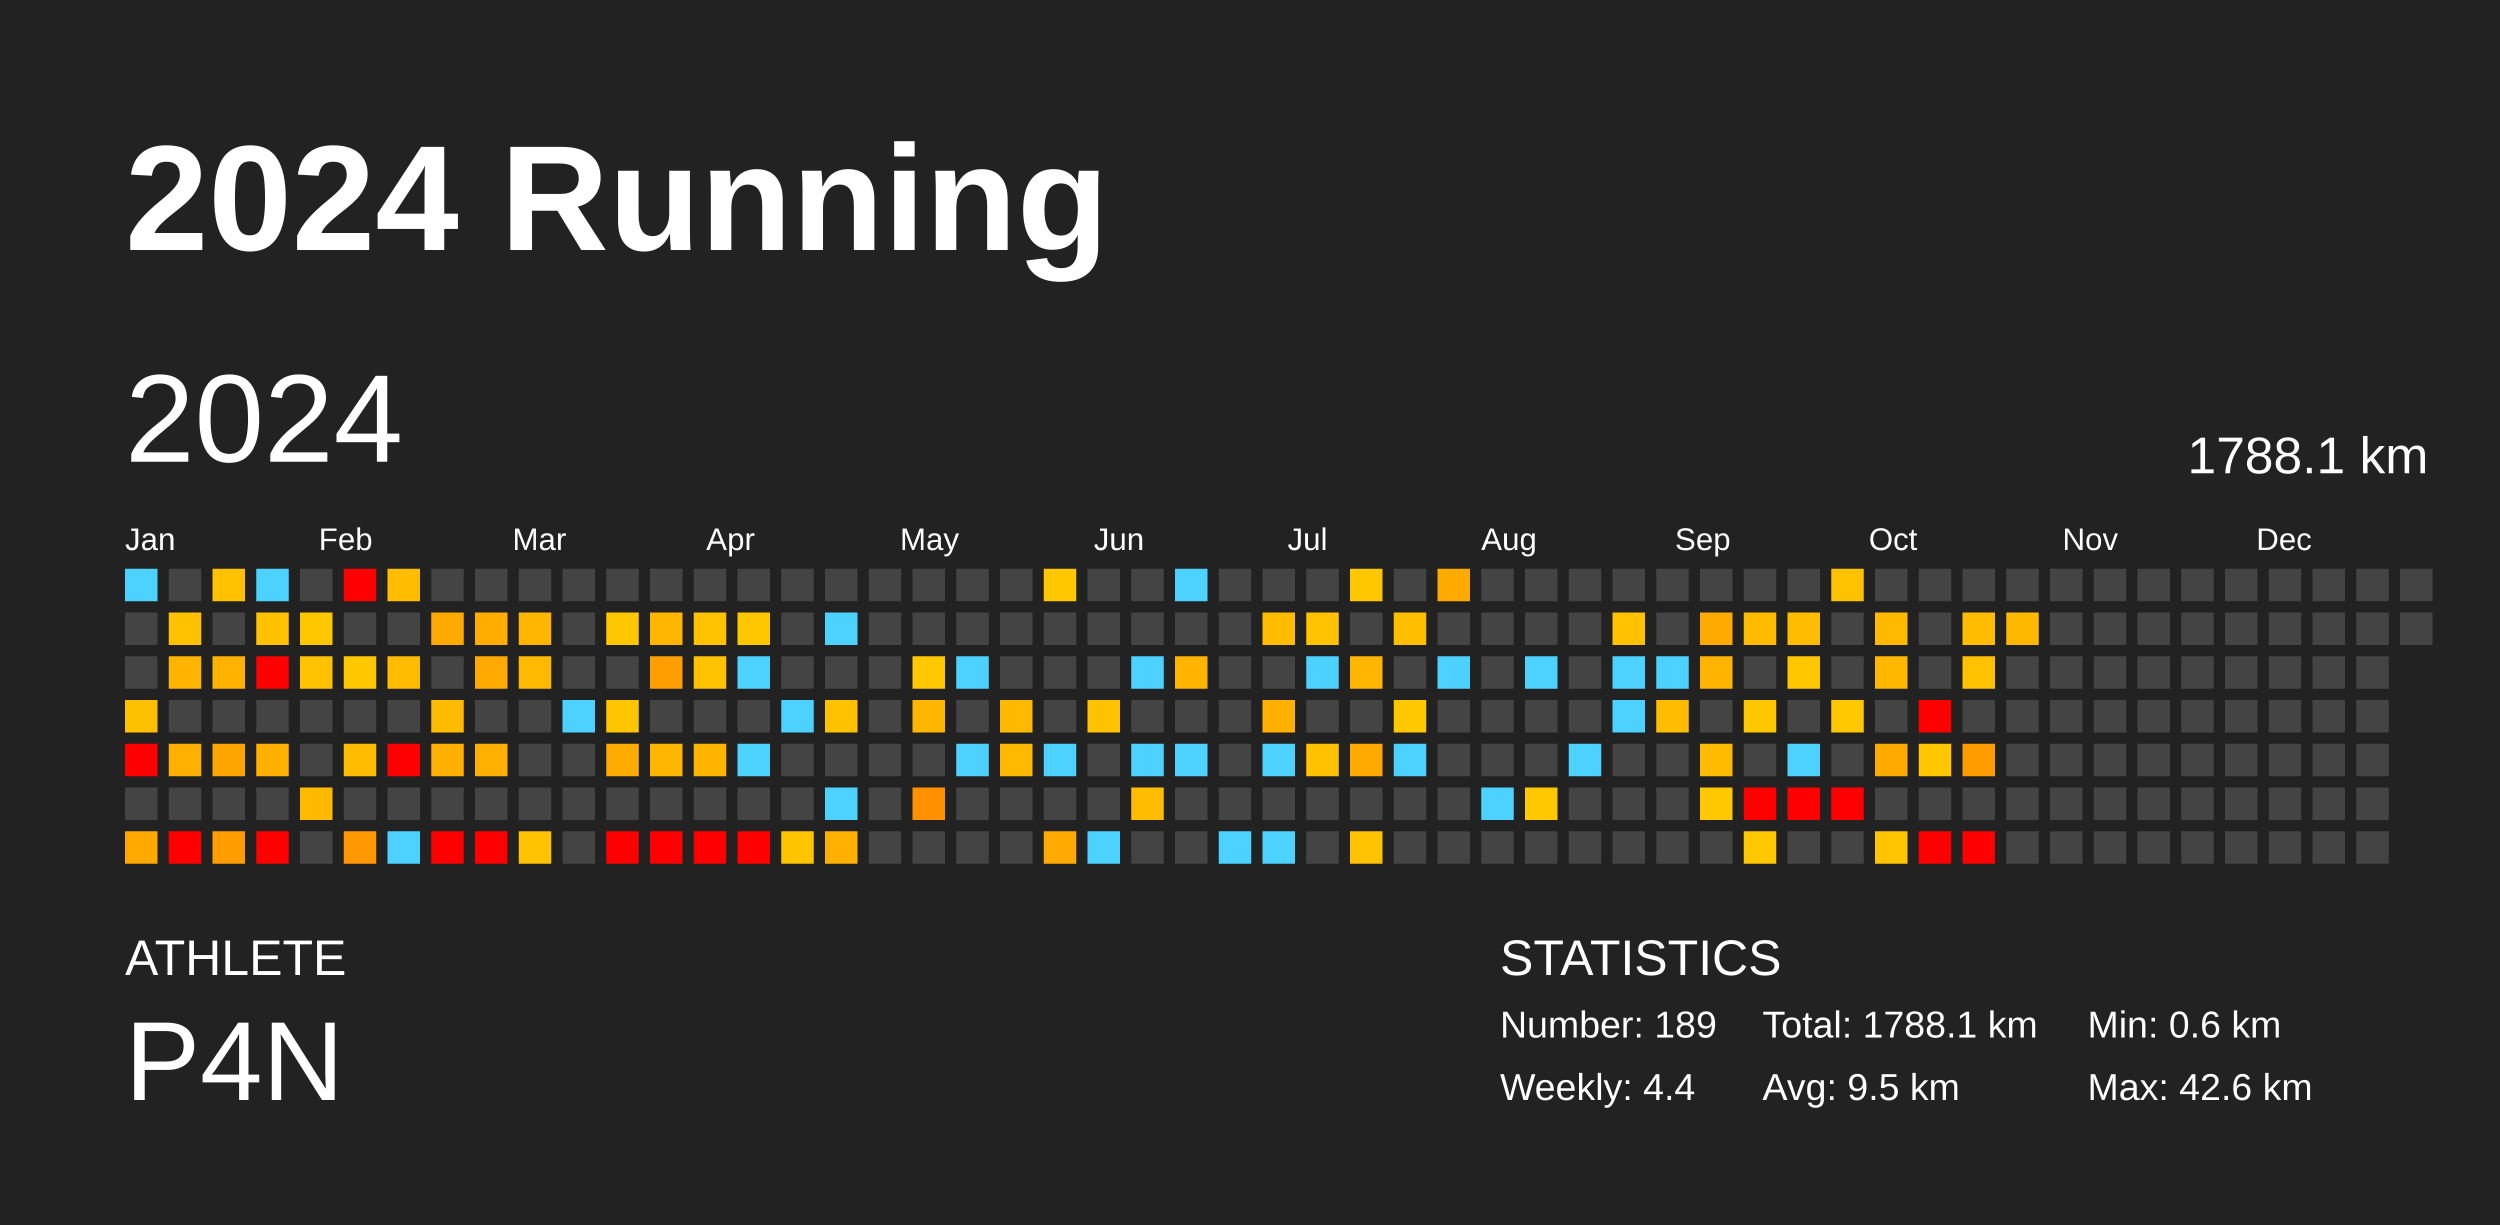
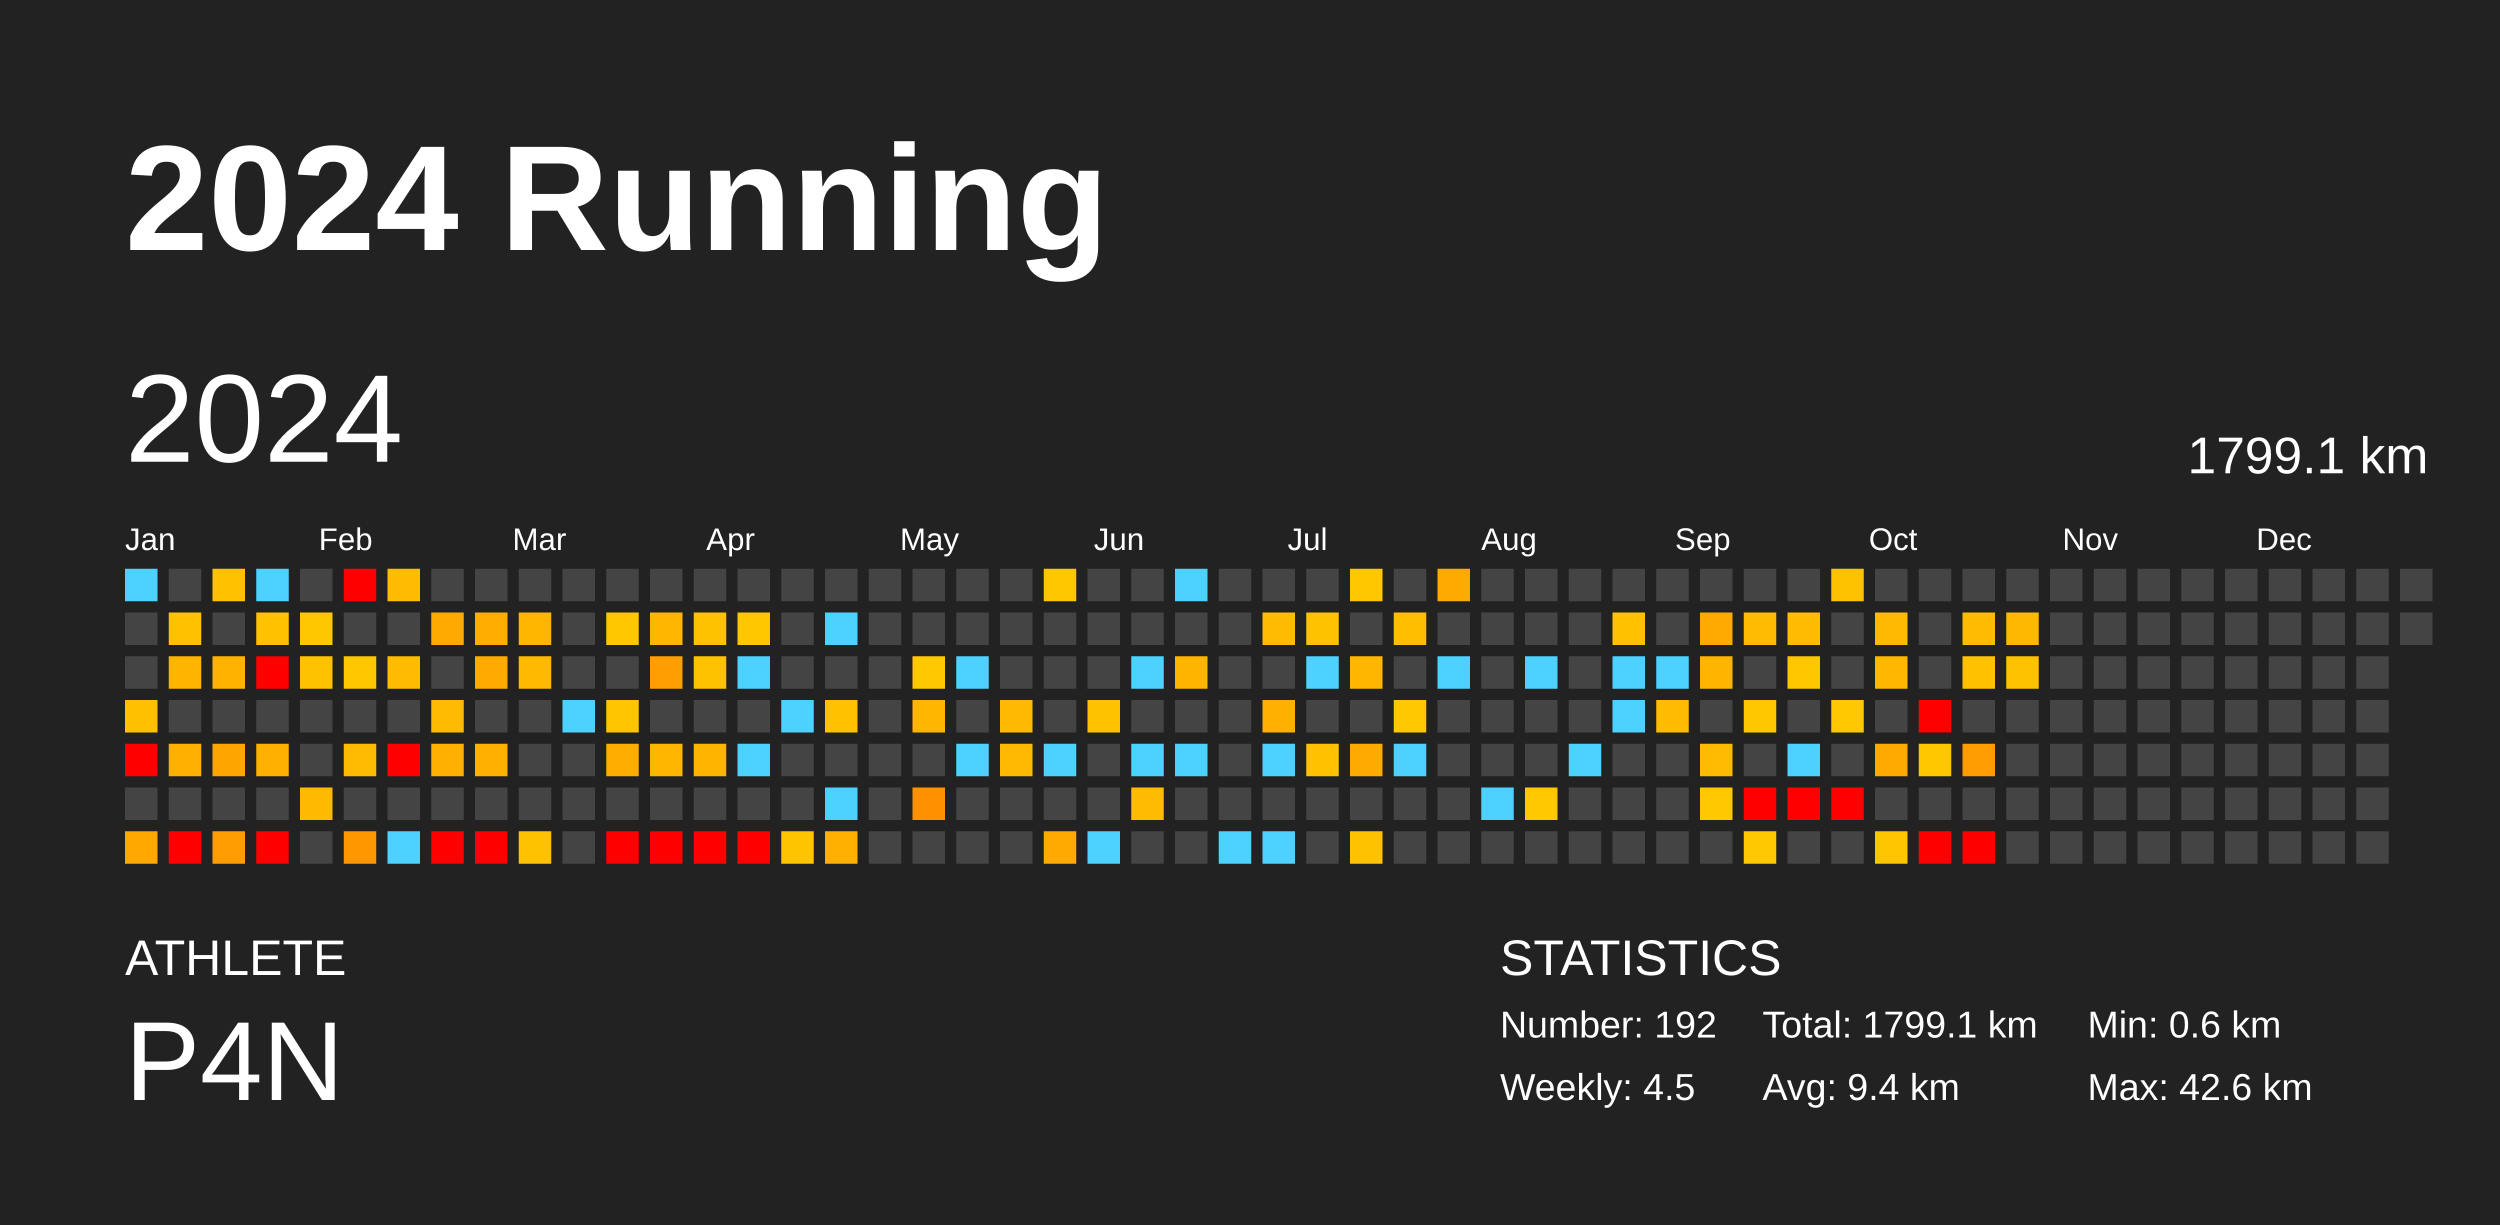
<svg xmlns="http://www.w3.org/2000/svg" baseProfile="full" height="98mm" version="1.1" viewBox="0,0,200,98" width="200mm">
  <defs />
  <rect fill="#222222" height="98" width="200" x="0" y="0" />
  <text fill="#FFFFFF" style="font-size:12px; font-family:Arial; font-weight:bold;" x="10" y="20">2024 Running</text>
  <text fill="#FFFFFF" style="font-size:4px; font-family:Arial" x="10" y="78">ATHLETE</text>
  <text fill="#FFFFFF" style="font-size:9px; font-family:Arial" x="10" y="88">P4N</text>
  <text fill="#FFFFFF" style="font-size:4px; font-family:Arial" x="120" y="78">STATISTICS</text>
-   <text fill="#FFFFFF" style="font-size:3px; font-family:Arial" x="120" y="83">Number: 189</text>
-   <text fill="#FFFFFF" style="font-size:3px; font-family:Arial" x="120" y="88">Weekly: 4.4</text>
-   <text fill="#FFFFFF" style="font-size:3px; font-family:Arial" x="141" y="83">Total: 1788.1 km</text>
-   <text fill="#FFFFFF" style="font-size:3px; font-family:Arial" x="141" y="88">Avg: 9.5 km</text>
+   <text fill="#FFFFFF" style="font-size:3px; font-family:Arial" x="120" y="83">Number: 192</text>
+   <text fill="#FFFFFF" style="font-size:3px; font-family:Arial" x="120" y="88">Weekly: 4.5</text>
+   <text fill="#FFFFFF" style="font-size:3px; font-family:Arial" x="141" y="83">Total: 1799.1 km</text>
+   <text fill="#FFFFFF" style="font-size:3px; font-family:Arial" x="141" y="88">Avg: 9.4 km</text>
  <text fill="#FFFFFF" style="font-size:3px; font-family:Arial" x="167" y="83">Min: 0.6 km</text>
  <text fill="#FFFFFF" style="font-size:3px; font-family:Arial" x="167" y="88">Max: 42.6 km</text>
  <text dominant-baseline="hanging" fill="#FFFFFF" style="font-size:10.0px; font-family:Arial;" x="10" y="30">2024</text>
-   <text dominant-baseline="hanging" fill="#FFFFFF" style="font-size:4.125px; font-family:Arial;" x="175" y="35">1788.1 km</text>
+   <text dominant-baseline="hanging" fill="#FFFFFF" style="font-size:4.125px; font-family:Arial;" x="175" y="35">1799.1 km</text>
  <text fill="#FFFFFF" style="font-size:2.5px; font-family:Arial" x="10.0" y="44">Jan</text>
  <text fill="#FFFFFF" style="font-size:2.5px; font-family:Arial" x="25.5" y="44">Feb</text>
  <text fill="#FFFFFF" style="font-size:2.5px; font-family:Arial" x="41.0" y="44">Mar</text>
  <text fill="#FFFFFF" style="font-size:2.5px; font-family:Arial" x="56.5" y="44">Apr</text>
  <text fill="#FFFFFF" style="font-size:2.5px; font-family:Arial" x="72.0" y="44">May</text>
  <text fill="#FFFFFF" style="font-size:2.5px; font-family:Arial" x="87.5" y="44">Jun</text>
  <text fill="#FFFFFF" style="font-size:2.5px; font-family:Arial" x="103.0" y="44">Jul</text>
  <text fill="#FFFFFF" style="font-size:2.5px; font-family:Arial" x="118.5" y="44">Aug</text>
  <text fill="#FFFFFF" style="font-size:2.5px; font-family:Arial" x="134.0" y="44">Sep</text>
  <text fill="#FFFFFF" style="font-size:2.5px; font-family:Arial" x="149.5" y="44">Oct</text>
  <text fill="#FFFFFF" style="font-size:2.5px; font-family:Arial" x="165.0" y="44">Nov</text>
  <text fill="#FFFFFF" style="font-size:2.5px; font-family:Arial" x="180.5" y="44">Dec</text>
  <rect fill="#4dd2ff" height="2.6" width="2.6" x="10.0" y="45.5" />
  <rect fill="#444444" height="2.6" width="2.6" x="10.0" y="49.0" />
  <rect fill="#444444" height="2.6" width="2.6" x="10.0" y="52.5" />
  <rect fill="#ffc000" height="2.6" width="2.6" x="10.0" y="56.0" />
  <rect fill="red" height="2.6" width="2.6" x="10.0" y="59.5" />
  <rect fill="#444444" height="2.6" width="2.6" x="10.0" y="63.0" />
  <rect fill="#ffa800" height="2.6" width="2.6" x="10.0" y="66.5" />
  <rect fill="#444444" height="2.6" width="2.6" x="13.5" y="45.5" />
  <rect fill="#ffc100" height="2.6" width="2.6" x="13.5" y="49.0" />
  <rect fill="#ffb400" height="2.6" width="2.6" x="13.5" y="52.5" />
  <rect fill="#444444" height="2.6" width="2.6" x="13.5" y="56.0" />
  <rect fill="#ffb000" height="2.6" width="2.6" x="13.5" y="59.5" />
  <rect fill="#444444" height="2.6" width="2.6" x="13.5" y="63.0" />
  <rect fill="red" height="2.6" width="2.6" x="13.5" y="66.5" />
  <rect fill="#ffc100" height="2.6" width="2.6" x="17.0" y="45.5" />
  <rect fill="#444444" height="2.6" width="2.6" x="17.0" y="49.0" />
  <rect fill="#ffb300" height="2.6" width="2.6" x="17.0" y="52.5" />
  <rect fill="#444444" height="2.6" width="2.6" x="17.0" y="56.0" />
  <rect fill="#ffa500" height="2.6" width="2.6" x="17.0" y="59.5" />
  <rect fill="#444444" height="2.6" width="2.6" x="17.0" y="63.0" />
  <rect fill="#ff9d00" height="2.6" width="2.6" x="17.0" y="66.5" />
  <rect fill="#4dd2ff" height="2.6" width="2.6" x="20.5" y="45.5" />
  <rect fill="#ffc100" height="2.6" width="2.6" x="20.5" y="49.0" />
  <rect fill="red" height="2.6" width="2.6" x="20.5" y="52.5" />
  <rect fill="#444444" height="2.6" width="2.6" x="20.5" y="56.0" />
  <rect fill="#ffb000" height="2.6" width="2.6" x="20.5" y="59.5" />
  <rect fill="#444444" height="2.6" width="2.6" x="20.5" y="63.0" />
  <rect fill="red" height="2.6" width="2.6" x="20.5" y="66.5" />
  <rect fill="#444444" height="2.6" width="2.6" x="24.0" y="45.5" />
  <rect fill="#ffc700" height="2.6" width="2.6" x="24.0" y="49.0" />
  <rect fill="#ffc200" height="2.6" width="2.6" x="24.0" y="52.5" />
  <rect fill="#444444" height="2.6" width="2.6" x="24.0" y="56.0" />
  <rect fill="#444444" height="2.6" width="2.6" x="24.0" y="59.5" />
  <rect fill="#ffba00" height="2.6" width="2.6" x="24.0" y="63.0" />
  <rect fill="#444444" height="2.6" width="2.6" x="24.0" y="66.5" />
  <rect fill="red" height="2.6" width="2.6" x="27.5" y="45.5" />
  <rect fill="#444444" height="2.6" width="2.6" x="27.5" y="49.0" />
  <rect fill="#ffc700" height="2.6" width="2.6" x="27.5" y="52.5" />
  <rect fill="#444444" height="2.6" width="2.6" x="27.5" y="56.0" />
  <rect fill="#ffbc00" height="2.6" width="2.6" x="27.5" y="59.5" />
  <rect fill="#444444" height="2.6" width="2.6" x="27.5" y="63.0" />
  <rect fill="#ff9800" height="2.6" width="2.6" x="27.5" y="66.5" />
  <rect fill="#ffbc00" height="2.6" width="2.6" x="31.0" y="45.5" />
  <rect fill="#444444" height="2.6" width="2.6" x="31.0" y="49.0" />
  <rect fill="#ffbc00" height="2.6" width="2.6" x="31.0" y="52.5" />
  <rect fill="#444444" height="2.6" width="2.6" x="31.0" y="56.0" />
  <rect fill="red" height="2.6" width="2.6" x="31.0" y="59.5" />
  <rect fill="#444444" height="2.6" width="2.6" x="31.0" y="63.0" />
  <rect fill="#4dd2ff" height="2.6" width="2.6" x="31.0" y="66.5" />
  <rect fill="#444444" height="2.6" width="2.6" x="34.5" y="45.5" />
  <rect fill="#ffaa00" height="2.6" width="2.6" x="34.5" y="49.0" />
  <rect fill="#444444" height="2.6" width="2.6" x="34.5" y="52.5" />
  <rect fill="#ffbb00" height="2.6" width="2.6" x="34.5" y="56.0" />
  <rect fill="#ffb000" height="2.6" width="2.6" x="34.5" y="59.5" />
  <rect fill="#444444" height="2.6" width="2.6" x="34.5" y="63.0" />
  <rect fill="red" height="2.6" width="2.6" x="34.5" y="66.5" />
  <rect fill="#444444" height="2.6" width="2.6" x="38.0" y="45.5" />
  <rect fill="#ffae00" height="2.6" width="2.6" x="38.0" y="49.0" />
  <rect fill="#ffaa00" height="2.6" width="2.6" x="38.0" y="52.5" />
  <rect fill="#444444" height="2.6" width="2.6" x="38.0" y="56.0" />
  <rect fill="#ffb000" height="2.6" width="2.6" x="38.0" y="59.5" />
  <rect fill="#444444" height="2.6" width="2.6" x="38.0" y="63.0" />
  <rect fill="red" height="2.6" width="2.6" x="38.0" y="66.5" />
  <rect fill="#444444" height="2.6" width="2.6" x="41.5" y="45.5" />
  <rect fill="#ffb600" height="2.6" width="2.6" x="41.5" y="49.0" />
  <rect fill="#ffba00" height="2.6" width="2.6" x="41.5" y="52.5" />
  <rect fill="#444444" height="2.6" width="2.6" x="41.5" y="56.0" />
  <rect fill="#444444" height="2.6" width="2.6" x="41.5" y="59.5" />
  <rect fill="#444444" height="2.6" width="2.6" x="41.5" y="63.0" />
  <rect fill="#ffc200" height="2.6" width="2.6" x="41.5" y="66.5" />
  <rect fill="#444444" height="2.6" width="2.6" x="45.0" y="45.5" />
  <rect fill="#444444" height="2.6" width="2.6" x="45.0" y="49.0" />
  <rect fill="#444444" height="2.6" width="2.6" x="45.0" y="52.5" />
  <rect fill="#4dd2ff" height="2.6" width="2.6" x="45.0" y="56.0" />
  <rect fill="#444444" height="2.6" width="2.6" x="45.0" y="59.5" />
  <rect fill="#444444" height="2.6" width="2.6" x="45.0" y="63.0" />
  <rect fill="#444444" height="2.6" width="2.6" x="45.0" y="66.5" />
  <rect fill="#444444" height="2.6" width="2.6" x="48.5" y="45.5" />
  <rect fill="#ffc700" height="2.6" width="2.6" x="48.5" y="49.0" />
  <rect fill="#444444" height="2.6" width="2.6" x="48.5" y="52.5" />
  <rect fill="#ffc600" height="2.6" width="2.6" x="48.5" y="56.0" />
  <rect fill="#ffac00" height="2.6" width="2.6" x="48.5" y="59.5" />
  <rect fill="#444444" height="2.6" width="2.6" x="48.5" y="63.0" />
  <rect fill="red" height="2.6" width="2.6" x="48.5" y="66.5" />
  <rect fill="#444444" height="2.6" width="2.6" x="52.0" y="45.5" />
  <rect fill="#ffb600" height="2.6" width="2.6" x="52.0" y="49.0" />
  <rect fill="#ff9e00" height="2.6" width="2.6" x="52.0" y="52.5" />
  <rect fill="#444444" height="2.6" width="2.6" x="52.0" y="56.0" />
  <rect fill="#ffb600" height="2.6" width="2.6" x="52.0" y="59.5" />
  <rect fill="#444444" height="2.6" width="2.6" x="52.0" y="63.0" />
  <rect fill="red" height="2.6" width="2.6" x="52.0" y="66.5" />
  <rect fill="#444444" height="2.6" width="2.6" x="55.5" y="45.5" />
  <rect fill="#ffc200" height="2.6" width="2.6" x="55.5" y="49.0" />
  <rect fill="#ffc200" height="2.6" width="2.6" x="55.5" y="52.5" />
  <rect fill="#444444" height="2.6" width="2.6" x="55.5" y="56.0" />
  <rect fill="#ffb400" height="2.6" width="2.6" x="55.5" y="59.5" />
  <rect fill="#444444" height="2.6" width="2.6" x="55.5" y="63.0" />
  <rect fill="red" height="2.6" width="2.6" x="55.5" y="66.5" />
  <rect fill="#444444" height="2.6" width="2.6" x="59.0" y="45.5" />
  <rect fill="#ffc700" height="2.6" width="2.6" x="59.0" y="49.0" />
  <rect fill="#4dd2ff" height="2.6" width="2.6" x="59.0" y="52.5" />
  <rect fill="#444444" height="2.6" width="2.6" x="59.0" y="56.0" />
  <rect fill="#4dd2ff" height="2.6" width="2.6" x="59.0" y="59.5" />
  <rect fill="#444444" height="2.6" width="2.6" x="59.0" y="63.0" />
  <rect fill="red" height="2.6" width="2.6" x="59.0" y="66.5" />
  <rect fill="#444444" height="2.6" width="2.6" x="62.5" y="45.5" />
  <rect fill="#444444" height="2.6" width="2.6" x="62.5" y="49.0" />
  <rect fill="#444444" height="2.6" width="2.6" x="62.5" y="52.5" />
  <rect fill="#4dd2ff" height="2.6" width="2.6" x="62.5" y="56.0" />
  <rect fill="#444444" height="2.6" width="2.6" x="62.5" y="59.5" />
  <rect fill="#444444" height="2.6" width="2.6" x="62.5" y="63.0" />
  <rect fill="#ffc400" height="2.6" width="2.6" x="62.5" y="66.5" />
  <rect fill="#444444" height="2.6" width="2.6" x="66.0" y="45.5" />
  <rect fill="#4dd2ff" height="2.6" width="2.6" x="66.0" y="49.0" />
  <rect fill="#444444" height="2.6" width="2.6" x="66.0" y="52.5" />
  <rect fill="#ffc100" height="2.6" width="2.6" x="66.0" y="56.0" />
  <rect fill="#444444" height="2.6" width="2.6" x="66.0" y="59.5" />
  <rect fill="#4dd2ff" height="2.6" width="2.6" x="66.0" y="63.0" />
  <rect fill="#ffb000" height="2.6" width="2.6" x="66.0" y="66.5" />
  <rect fill="#444444" height="2.6" width="2.6" x="69.5" y="45.5" />
  <rect fill="#444444" height="2.6" width="2.6" x="69.5" y="49.0" />
  <rect fill="#444444" height="2.6" width="2.6" x="69.5" y="52.5" />
  <rect fill="#444444" height="2.6" width="2.6" x="69.5" y="56.0" />
  <rect fill="#444444" height="2.6" width="2.6" x="69.5" y="59.5" />
  <rect fill="#444444" height="2.6" width="2.6" x="69.5" y="63.0" />
  <rect fill="#444444" height="2.6" width="2.6" x="69.5" y="66.5" />
  <rect fill="#444444" height="2.6" width="2.6" x="73.0" y="45.5" />
  <rect fill="#444444" height="2.6" width="2.6" x="73.0" y="49.0" />
  <rect fill="#ffc800" height="2.6" width="2.6" x="73.0" y="52.5" />
  <rect fill="#ffb600" height="2.6" width="2.6" x="73.0" y="56.0" />
  <rect fill="#444444" height="2.6" width="2.6" x="73.0" y="59.5" />
  <rect fill="#ff9100" height="2.6" width="2.6" x="73.0" y="63.0" />
  <rect fill="#444444" height="2.6" width="2.6" x="73.0" y="66.5" />
  <rect fill="#444444" height="2.6" width="2.6" x="76.5" y="45.5" />
  <rect fill="#444444" height="2.6" width="2.6" x="76.5" y="49.0" />
  <rect fill="#4dd2ff" height="2.6" width="2.6" x="76.5" y="52.5" />
  <rect fill="#444444" height="2.6" width="2.6" x="76.5" y="56.0" />
  <rect fill="#4dd2ff" height="2.6" width="2.6" x="76.5" y="59.5" />
  <rect fill="#444444" height="2.6" width="2.6" x="76.5" y="63.0" />
  <rect fill="#444444" height="2.6" width="2.6" x="76.5" y="66.5" />
  <rect fill="#444444" height="2.6" width="2.6" x="80.0" y="45.5" />
  <rect fill="#444444" height="2.6" width="2.6" x="80.0" y="49.0" />
  <rect fill="#444444" height="2.6" width="2.6" x="80.0" y="52.5" />
  <rect fill="#ffb900" height="2.6" width="2.6" x="80.0" y="56.0" />
  <rect fill="#ffb900" height="2.6" width="2.6" x="80.0" y="59.5" />
  <rect fill="#444444" height="2.6" width="2.6" x="80.0" y="63.0" />
  <rect fill="#444444" height="2.6" width="2.6" x="80.0" y="66.5" />
  <rect fill="#ffc700" height="2.6" width="2.6" x="83.5" y="45.5" />
  <rect fill="#444444" height="2.6" width="2.6" x="83.5" y="49.0" />
  <rect fill="#444444" height="2.6" width="2.6" x="83.5" y="52.5" />
  <rect fill="#444444" height="2.6" width="2.6" x="83.5" y="56.0" />
  <rect fill="#4dd2ff" height="2.6" width="2.6" x="83.5" y="59.5" />
  <rect fill="#444444" height="2.6" width="2.6" x="83.5" y="63.0" />
  <rect fill="#ffaa00" height="2.6" width="2.6" x="83.5" y="66.5" />
  <rect fill="#444444" height="2.6" width="2.6" x="87.0" y="45.5" />
  <rect fill="#444444" height="2.6" width="2.6" x="87.0" y="49.0" />
  <rect fill="#444444" height="2.6" width="2.6" x="87.0" y="52.5" />
  <rect fill="#ffc200" height="2.6" width="2.6" x="87.0" y="56.0" />
  <rect fill="#444444" height="2.6" width="2.6" x="87.0" y="59.5" />
  <rect fill="#444444" height="2.6" width="2.6" x="87.0" y="63.0" />
  <rect fill="#4dd2ff" height="2.6" width="2.6" x="87.0" y="66.5" />
  <rect fill="#444444" height="2.6" width="2.6" x="90.5" y="45.5" />
  <rect fill="#444444" height="2.6" width="2.6" x="90.5" y="49.0" />
  <rect fill="#4dd2ff" height="2.6" width="2.6" x="90.5" y="52.5" />
  <rect fill="#444444" height="2.6" width="2.6" x="90.5" y="56.0" />
  <rect fill="#4dd2ff" height="2.6" width="2.6" x="90.5" y="59.5" />
  <rect fill="#ffbc00" height="2.6" width="2.6" x="90.5" y="63.0" />
  <rect fill="#444444" height="2.6" width="2.6" x="90.5" y="66.5" />
  <rect fill="#4dd2ff" height="2.6" width="2.6" x="94.0" y="45.5" />
  <rect fill="#444444" height="2.6" width="2.6" x="94.0" y="49.0" />
  <rect fill="#ffb400" height="2.6" width="2.6" x="94.0" y="52.5" />
  <rect fill="#444444" height="2.6" width="2.6" x="94.0" y="56.0" />
  <rect fill="#4dd2ff" height="2.6" width="2.6" x="94.0" y="59.5" />
  <rect fill="#444444" height="2.6" width="2.6" x="94.0" y="63.0" />
  <rect fill="#444444" height="2.6" width="2.6" x="94.0" y="66.5" />
  <rect fill="#444444" height="2.6" width="2.6" x="97.5" y="45.5" />
  <rect fill="#444444" height="2.6" width="2.6" x="97.5" y="49.0" />
  <rect fill="#444444" height="2.6" width="2.6" x="97.5" y="52.5" />
  <rect fill="#444444" height="2.6" width="2.6" x="97.5" y="56.0" />
  <rect fill="#444444" height="2.6" width="2.6" x="97.5" y="59.5" />
  <rect fill="#444444" height="2.6" width="2.6" x="97.5" y="63.0" />
  <rect fill="#4dd2ff" height="2.6" width="2.6" x="97.5" y="66.5" />
  <rect fill="#444444" height="2.6" width="2.6" x="101.0" y="45.5" />
  <rect fill="#ffbc00" height="2.6" width="2.6" x="101.0" y="49.0" />
  <rect fill="#444444" height="2.6" width="2.6" x="101.0" y="52.5" />
  <rect fill="#ffb000" height="2.6" width="2.6" x="101.0" y="56.0" />
  <rect fill="#4dd2ff" height="2.6" width="2.6" x="101.0" y="59.5" />
  <rect fill="#444444" height="2.6" width="2.6" x="101.0" y="63.0" />
  <rect fill="#4dd2ff" height="2.6" width="2.6" x="101.0" y="66.5" />
  <rect fill="#444444" height="2.6" width="2.6" x="104.5" y="45.5" />
  <rect fill="#ffc200" height="2.6" width="2.6" x="104.5" y="49.0" />
  <rect fill="#4dd2ff" height="2.6" width="2.6" x="104.5" y="52.5" />
  <rect fill="#444444" height="2.6" width="2.6" x="104.5" y="56.0" />
  <rect fill="#ffc100" height="2.6" width="2.6" x="104.5" y="59.5" />
  <rect fill="#444444" height="2.6" width="2.6" x="104.5" y="63.0" />
  <rect fill="#444444" height="2.6" width="2.6" x="104.5" y="66.5" />
  <rect fill="#ffc700" height="2.6" width="2.6" x="108.0" y="45.5" />
  <rect fill="#444444" height="2.6" width="2.6" x="108.0" y="49.0" />
  <rect fill="#ffb600" height="2.6" width="2.6" x="108.0" y="52.5" />
  <rect fill="#444444" height="2.6" width="2.6" x="108.0" y="56.0" />
  <rect fill="#ffaa00" height="2.6" width="2.6" x="108.0" y="59.5" />
  <rect fill="#444444" height="2.6" width="2.6" x="108.0" y="63.0" />
  <rect fill="#ffc200" height="2.6" width="2.6" x="108.0" y="66.5" />
  <rect fill="#444444" height="2.6" width="2.6" x="111.5" y="45.5" />
  <rect fill="#ffbf00" height="2.6" width="2.6" x="111.5" y="49.0" />
  <rect fill="#444444" height="2.6" width="2.6" x="111.5" y="52.5" />
  <rect fill="#ffc800" height="2.6" width="2.6" x="111.5" y="56.0" />
  <rect fill="#4dd2ff" height="2.6" width="2.6" x="111.5" y="59.5" />
  <rect fill="#444444" height="2.6" width="2.6" x="111.5" y="63.0" />
  <rect fill="#444444" height="2.6" width="2.6" x="111.5" y="66.5" />
  <rect fill="#ffaa00" height="2.6" width="2.6" x="115.0" y="45.5" />
  <rect fill="#444444" height="2.6" width="2.6" x="115.0" y="49.0" />
  <rect fill="#4dd2ff" height="2.6" width="2.6" x="115.0" y="52.5" />
  <rect fill="#444444" height="2.6" width="2.6" x="115.0" y="56.0" />
  <rect fill="#444444" height="2.6" width="2.6" x="115.0" y="59.5" />
  <rect fill="#444444" height="2.6" width="2.6" x="115.0" y="63.0" />
  <rect fill="#444444" height="2.6" width="2.6" x="115.0" y="66.5" />
  <rect fill="#444444" height="2.6" width="2.6" x="118.5" y="45.5" />
  <rect fill="#444444" height="2.6" width="2.6" x="118.5" y="49.0" />
  <rect fill="#444444" height="2.6" width="2.6" x="118.5" y="52.5" />
  <rect fill="#444444" height="2.6" width="2.6" x="118.5" y="56.0" />
  <rect fill="#444444" height="2.6" width="2.6" x="118.5" y="59.5" />
  <rect fill="#4dd2ff" height="2.6" width="2.6" x="118.5" y="63.0" />
  <rect fill="#444444" height="2.6" width="2.6" x="118.5" y="66.5" />
  <rect fill="#444444" height="2.6" width="2.6" x="122.0" y="45.5" />
  <rect fill="#444444" height="2.6" width="2.6" x="122.0" y="49.0" />
  <rect fill="#4dd2ff" height="2.6" width="2.6" x="122.0" y="52.5" />
  <rect fill="#444444" height="2.6" width="2.6" x="122.0" y="56.0" />
  <rect fill="#444444" height="2.6" width="2.6" x="122.0" y="59.5" />
  <rect fill="#ffc800" height="2.6" width="2.6" x="122.0" y="63.0" />
  <rect fill="#444444" height="2.6" width="2.6" x="122.0" y="66.5" />
  <rect fill="#444444" height="2.6" width="2.6" x="125.5" y="45.5" />
  <rect fill="#444444" height="2.6" width="2.6" x="125.5" y="49.0" />
  <rect fill="#444444" height="2.6" width="2.6" x="125.5" y="52.5" />
  <rect fill="#444444" height="2.6" width="2.6" x="125.5" y="56.0" />
  <rect fill="#4dd2ff" height="2.6" width="2.6" x="125.5" y="59.5" />
  <rect fill="#444444" height="2.6" width="2.6" x="125.5" y="63.0" />
  <rect fill="#444444" height="2.6" width="2.6" x="125.5" y="66.5" />
  <rect fill="#444444" height="2.6" width="2.6" x="129.0" y="45.5" />
  <rect fill="#ffc100" height="2.6" width="2.6" x="129.0" y="49.0" />
  <rect fill="#4dd2ff" height="2.6" width="2.6" x="129.0" y="52.5" />
  <rect fill="#4dd2ff" height="2.6" width="2.6" x="129.0" y="56.0" />
  <rect fill="#444444" height="2.6" width="2.6" x="129.0" y="59.5" />
  <rect fill="#444444" height="2.6" width="2.6" x="129.0" y="63.0" />
  <rect fill="#444444" height="2.6" width="2.6" x="129.0" y="66.5" />
  <rect fill="#444444" height="2.6" width="2.6" x="132.5" y="45.5" />
  <rect fill="#444444" height="2.6" width="2.6" x="132.5" y="49.0" />
  <rect fill="#4dd2ff" height="2.6" width="2.6" x="132.5" y="52.5" />
  <rect fill="#ffbc00" height="2.6" width="2.6" x="132.5" y="56.0" />
  <rect fill="#444444" height="2.6" width="2.6" x="132.5" y="59.5" />
  <rect fill="#444444" height="2.6" width="2.6" x="132.5" y="63.0" />
  <rect fill="#444444" height="2.6" width="2.6" x="132.5" y="66.5" />
  <rect fill="#444444" height="2.6" width="2.6" x="136.0" y="45.5" />
  <rect fill="#ffaa00" height="2.6" width="2.6" x="136.0" y="49.0" />
  <rect fill="#ffb500" height="2.6" width="2.6" x="136.0" y="52.5" />
  <rect fill="#444444" height="2.6" width="2.6" x="136.0" y="56.0" />
  <rect fill="#ffbb00" height="2.6" width="2.6" x="136.0" y="59.5" />
  <rect fill="#ffc800" height="2.6" width="2.6" x="136.0" y="63.0" />
  <rect fill="#444444" height="2.6" width="2.6" x="136.0" y="66.5" />
  <rect fill="#444444" height="2.6" width="2.6" x="139.5" y="45.5" />
  <rect fill="#ffbb00" height="2.6" width="2.6" x="139.5" y="49.0" />
  <rect fill="#444444" height="2.6" width="2.6" x="139.5" y="52.5" />
  <rect fill="#ffc700" height="2.6" width="2.6" x="139.5" y="56.0" />
  <rect fill="#444444" height="2.6" width="2.6" x="139.5" y="59.5" />
  <rect fill="red" height="2.6" width="2.6" x="139.5" y="63.0" />
  <rect fill="#ffc800" height="2.6" width="2.6" x="139.5" y="66.5" />
  <rect fill="#444444" height="2.6" width="2.6" x="143.0" y="45.5" />
  <rect fill="#ffbc00" height="2.6" width="2.6" x="143.0" y="49.0" />
  <rect fill="#ffc700" height="2.6" width="2.6" x="143.0" y="52.5" />
  <rect fill="#444444" height="2.6" width="2.6" x="143.0" y="56.0" />
  <rect fill="#4dd2ff" height="2.6" width="2.6" x="143.0" y="59.5" />
  <rect fill="red" height="2.6" width="2.6" x="143.0" y="63.0" />
  <rect fill="#444444" height="2.6" width="2.6" x="143.0" y="66.5" />
  <rect fill="#ffc200" height="2.6" width="2.6" x="146.5" y="45.5" />
  <rect fill="#444444" height="2.6" width="2.6" x="146.5" y="49.0" />
  <rect fill="#444444" height="2.6" width="2.6" x="146.5" y="52.5" />
  <rect fill="#ffc800" height="2.6" width="2.6" x="146.5" y="56.0" />
  <rect fill="#444444" height="2.6" width="2.6" x="146.5" y="59.5" />
  <rect fill="red" height="2.6" width="2.6" x="146.5" y="63.0" />
  <rect fill="#444444" height="2.6" width="2.6" x="146.5" y="66.5" />
  <rect fill="#444444" height="2.6" width="2.6" x="150.0" y="45.5" />
  <rect fill="#ffb900" height="2.6" width="2.6" x="150.0" y="49.0" />
  <rect fill="#ffb700" height="2.6" width="2.6" x="150.0" y="52.5" />
  <rect fill="#444444" height="2.6" width="2.6" x="150.0" y="56.0" />
  <rect fill="#ffaa00" height="2.6" width="2.6" x="150.0" y="59.5" />
  <rect fill="#444444" height="2.6" width="2.6" x="150.0" y="63.0" />
  <rect fill="#ffc500" height="2.6" width="2.6" x="150.0" y="66.5" />
  <rect fill="#444444" height="2.6" width="2.6" x="153.5" y="45.5" />
  <rect fill="#444444" height="2.6" width="2.6" x="153.5" y="49.0" />
  <rect fill="#444444" height="2.6" width="2.6" x="153.5" y="52.5" />
  <rect fill="red" height="2.6" width="2.6" x="153.5" y="56.0" />
  <rect fill="#ffc700" height="2.6" width="2.6" x="153.5" y="59.5" />
  <rect fill="#444444" height="2.6" width="2.6" x="153.5" y="63.0" />
  <rect fill="red" height="2.6" width="2.6" x="153.5" y="66.5" />
  <rect fill="#444444" height="2.6" width="2.6" x="157.0" y="45.5" />
  <rect fill="#ffbc00" height="2.6" width="2.6" x="157.0" y="49.0" />
  <rect fill="#ffc100" height="2.6" width="2.6" x="157.0" y="52.5" />
  <rect fill="#444444" height="2.6" width="2.6" x="157.0" y="56.0" />
  <rect fill="#ff9c00" height="2.6" width="2.6" x="157.0" y="59.5" />
  <rect fill="#444444" height="2.6" width="2.6" x="157.0" y="63.0" />
  <rect fill="red" height="2.6" width="2.6" x="157.0" y="66.5" />
  <rect fill="#444444" height="2.6" width="2.6" x="160.5" y="45.5" />
  <rect fill="#ffb800" height="2.6" width="2.6" x="160.5" y="49.0" />
-   <rect fill="#444444" height="2.6" width="2.6" x="160.5" y="52.5" />
+   <rect fill="#ffc200" height="2.6" width="2.6" x="160.5" y="52.5" />
  <rect fill="#444444" height="2.6" width="2.6" x="160.5" y="56.0" />
  <rect fill="#444444" height="2.6" width="2.6" x="160.5" y="59.5" />
  <rect fill="#444444" height="2.6" width="2.6" x="160.5" y="63.0" />
  <rect fill="#444444" height="2.6" width="2.6" x="160.5" y="66.5" />
  <rect fill="#444444" height="2.6" width="2.6" x="164.0" y="45.5" />
  <rect fill="#444444" height="2.6" width="2.6" x="164.0" y="49.0" />
  <rect fill="#444444" height="2.6" width="2.6" x="164.0" y="52.5" />
  <rect fill="#444444" height="2.6" width="2.6" x="164.0" y="56.0" />
  <rect fill="#444444" height="2.6" width="2.6" x="164.0" y="59.5" />
  <rect fill="#444444" height="2.6" width="2.6" x="164.0" y="63.0" />
  <rect fill="#444444" height="2.6" width="2.6" x="164.0" y="66.5" />
  <rect fill="#444444" height="2.6" width="2.6" x="167.5" y="45.5" />
  <rect fill="#444444" height="2.6" width="2.6" x="167.5" y="49.0" />
  <rect fill="#444444" height="2.6" width="2.6" x="167.5" y="52.5" />
  <rect fill="#444444" height="2.6" width="2.6" x="167.5" y="56.0" />
  <rect fill="#444444" height="2.6" width="2.6" x="167.5" y="59.5" />
  <rect fill="#444444" height="2.6" width="2.6" x="167.5" y="63.0" />
  <rect fill="#444444" height="2.6" width="2.6" x="167.5" y="66.5" />
  <rect fill="#444444" height="2.6" width="2.6" x="171.0" y="45.5" />
  <rect fill="#444444" height="2.6" width="2.6" x="171.0" y="49.0" />
  <rect fill="#444444" height="2.6" width="2.6" x="171.0" y="52.5" />
  <rect fill="#444444" height="2.6" width="2.6" x="171.0" y="56.0" />
  <rect fill="#444444" height="2.6" width="2.6" x="171.0" y="59.5" />
  <rect fill="#444444" height="2.6" width="2.6" x="171.0" y="63.0" />
  <rect fill="#444444" height="2.6" width="2.6" x="171.0" y="66.5" />
  <rect fill="#444444" height="2.6" width="2.6" x="174.5" y="45.5" />
  <rect fill="#444444" height="2.6" width="2.6" x="174.5" y="49.0" />
  <rect fill="#444444" height="2.6" width="2.6" x="174.5" y="52.5" />
  <rect fill="#444444" height="2.6" width="2.6" x="174.5" y="56.0" />
  <rect fill="#444444" height="2.6" width="2.6" x="174.5" y="59.5" />
  <rect fill="#444444" height="2.6" width="2.6" x="174.5" y="63.0" />
  <rect fill="#444444" height="2.6" width="2.6" x="174.5" y="66.5" />
  <rect fill="#444444" height="2.6" width="2.6" x="178.0" y="45.5" />
  <rect fill="#444444" height="2.6" width="2.6" x="178.0" y="49.0" />
  <rect fill="#444444" height="2.6" width="2.6" x="178.0" y="52.5" />
  <rect fill="#444444" height="2.6" width="2.6" x="178.0" y="56.0" />
  <rect fill="#444444" height="2.6" width="2.6" x="178.0" y="59.5" />
  <rect fill="#444444" height="2.6" width="2.6" x="178.0" y="63.0" />
  <rect fill="#444444" height="2.6" width="2.6" x="178.0" y="66.5" />
  <rect fill="#444444" height="2.6" width="2.6" x="181.5" y="45.5" />
  <rect fill="#444444" height="2.6" width="2.6" x="181.5" y="49.0" />
  <rect fill="#444444" height="2.6" width="2.6" x="181.5" y="52.5" />
  <rect fill="#444444" height="2.6" width="2.6" x="181.5" y="56.0" />
  <rect fill="#444444" height="2.6" width="2.6" x="181.5" y="59.5" />
  <rect fill="#444444" height="2.6" width="2.6" x="181.5" y="63.0" />
  <rect fill="#444444" height="2.6" width="2.6" x="181.5" y="66.5" />
  <rect fill="#444444" height="2.6" width="2.6" x="185.0" y="45.5" />
  <rect fill="#444444" height="2.6" width="2.6" x="185.0" y="49.0" />
  <rect fill="#444444" height="2.6" width="2.6" x="185.0" y="52.5" />
  <rect fill="#444444" height="2.6" width="2.6" x="185.0" y="56.0" />
  <rect fill="#444444" height="2.6" width="2.6" x="185.0" y="59.5" />
  <rect fill="#444444" height="2.6" width="2.6" x="185.0" y="63.0" />
  <rect fill="#444444" height="2.6" width="2.6" x="185.0" y="66.5" />
  <rect fill="#444444" height="2.6" width="2.6" x="188.5" y="45.5" />
  <rect fill="#444444" height="2.6" width="2.6" x="188.5" y="49.0" />
  <rect fill="#444444" height="2.6" width="2.6" x="188.5" y="52.5" />
  <rect fill="#444444" height="2.6" width="2.6" x="188.5" y="56.0" />
  <rect fill="#444444" height="2.6" width="2.6" x="188.5" y="59.5" />
  <rect fill="#444444" height="2.6" width="2.6" x="188.5" y="63.0" />
  <rect fill="#444444" height="2.6" width="2.6" x="188.5" y="66.5" />
  <rect fill="#444444" height="2.6" width="2.6" x="192.0" y="45.5" />
  <rect fill="#444444" height="2.6" width="2.6" x="192.0" y="49.0" />
</svg>
